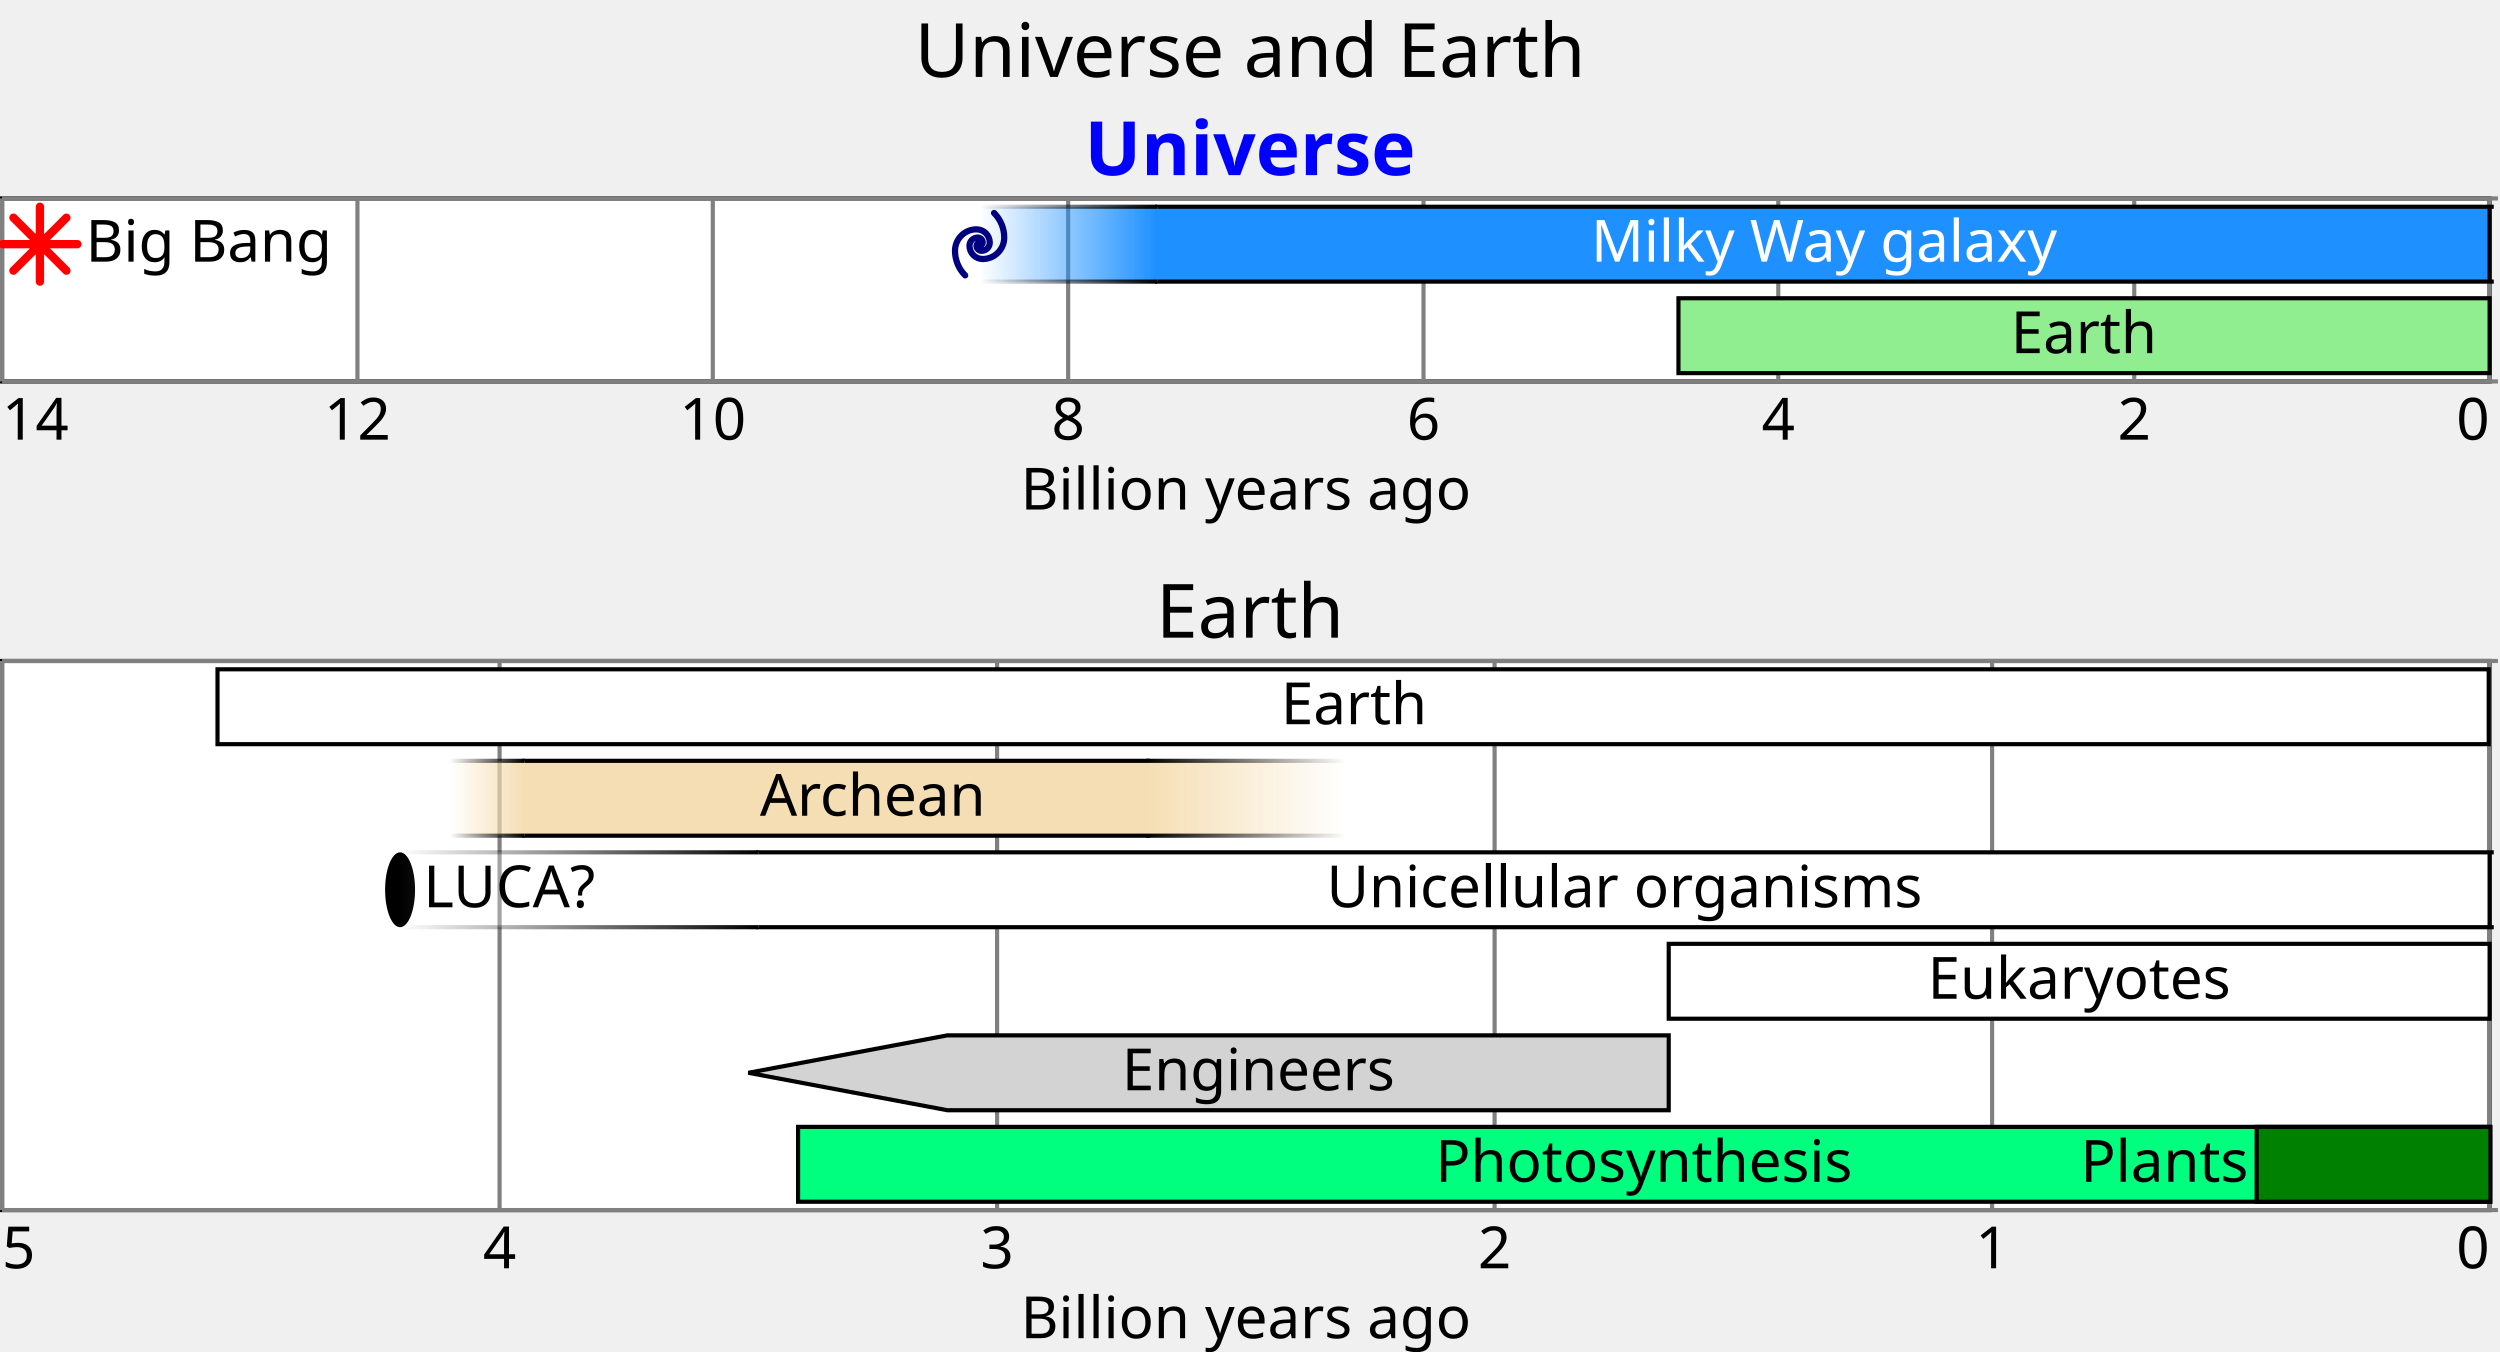
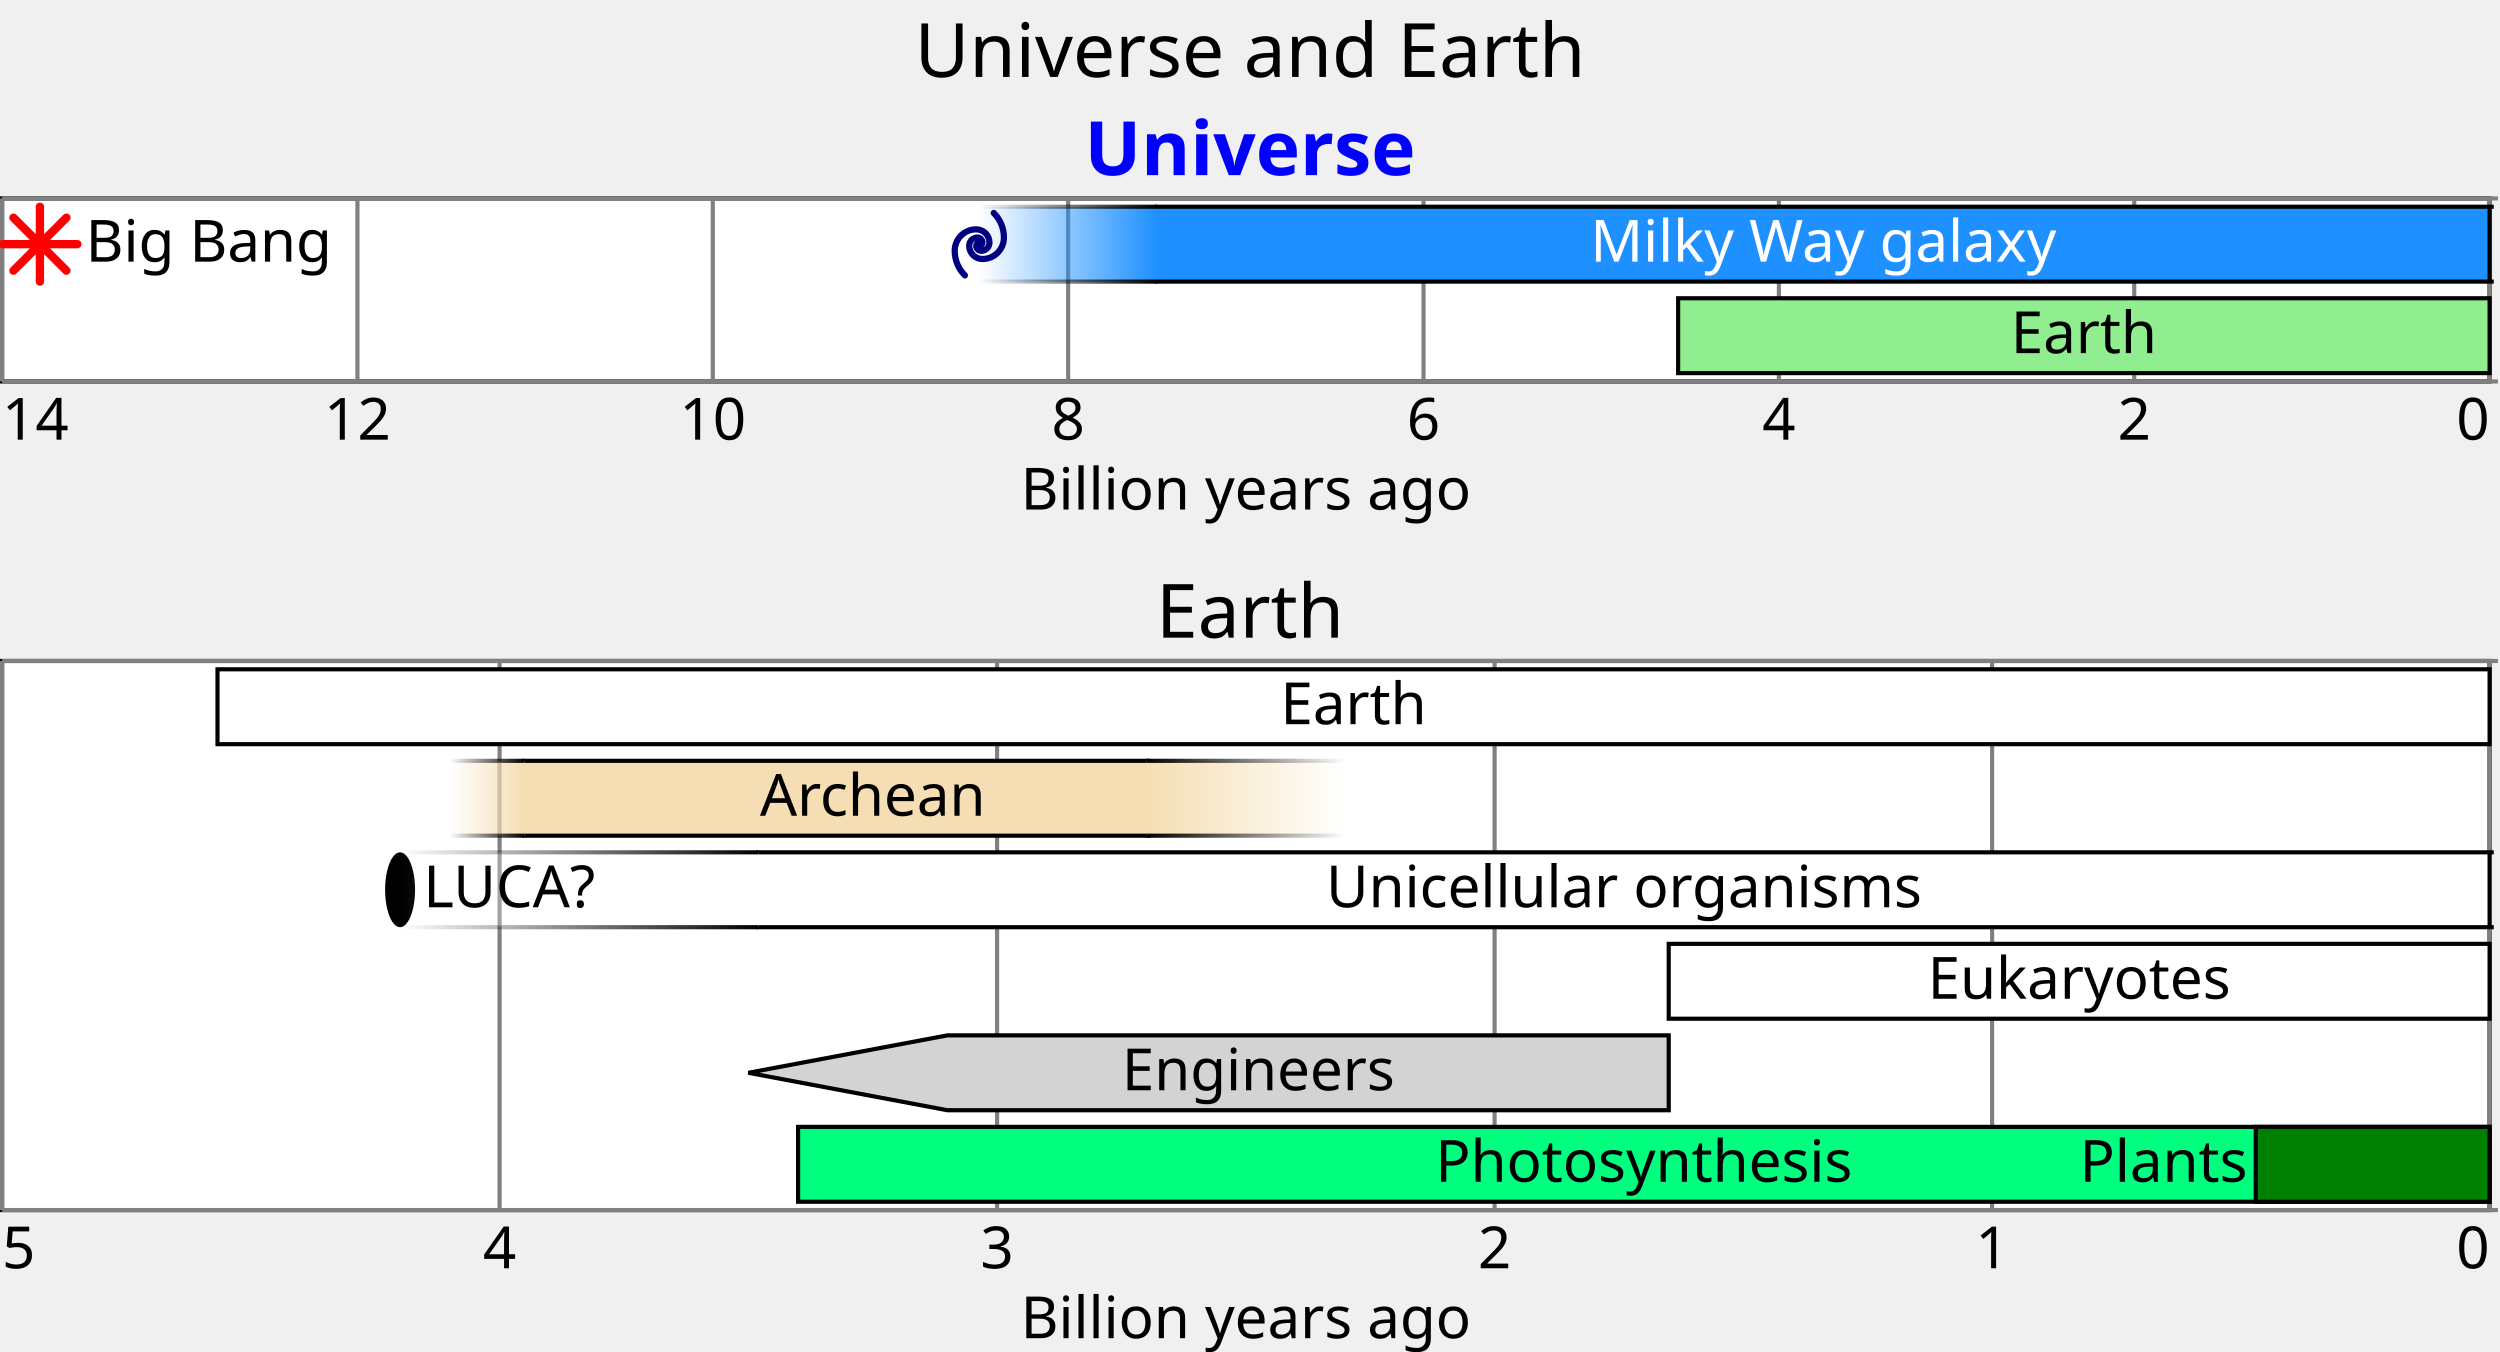
<svg xmlns="http://www.w3.org/2000/svg" width="601" height="325" viewBox="0 0 601 325" transform="translate(0.5, 0.5)">
  <g stroke="black" fill="white" font-family="sans-serif" font-size="14">
    <text x="300" y="18" stroke="none" fill="black" font-size="18" text-anchor="middle">Universe and Earth</text>
    <g transform="translate(0, 23.6)">
      <g stroke="black" fill="white" font-family="sans-serif" font-size="14">
        <text x="300" y="18" stroke="none" fill="blue" font-size="18" text-anchor="middle" font-weight="bold">Universe</text>
        <rect x="0" y="23.6" width="598" height="44" stroke="black" stroke-width="1" />
        <g>
-           <path d="M 0 23.6 V 67.6 M 85.429 23.6 V 67.6 M 170.857 23.6 V 67.6 M 256.286 23.6 V 67.6 M 341.714 23.6 V 67.6 M 427 23.6 V 67.6 M 512.571 23.6 V 67.6 M 598 23.6 V 67.6 M 0 23.6 H 600 M 0 67.6 H 600" stroke="gray" />
+           <path d="M 0 23.6 V 67.6 M 85.429 23.6 V 67.6 M 170.857 23.6 V 67.6 M 256.286 23.6 V 67.6 M 341.714 23.6 V 67.6 M 427.143 23.6 V 67.6 M 512.571 23.6 V 67.6 M 598 23.6 V 67.6 M 0 23.6 H 600 M 0 67.6 H 600" stroke="gray" />
          <g text-anchor="middle" stroke="none" fill="black">
            <text x="0" y="81.6" text-anchor="start">14</text>
            <text x="85.429" y="81.6">12</text>
            <text x="170.857" y="81.6">10</text>
            <text x="256.286" y="81.6">8</text>
            <text x="341.714" y="81.6">6</text>
-             <text x="427" y="81.6">4</text>
+             <text x="427.143" y="81.6">4</text>
            <text x="512.571" y="81.6">2</text>
            <text x="598" y="81.6" text-anchor="end">0</text>
            <text x="299" y="98.4">Billion years ago</text>
          </g>
        </g>
        <g>
          <path d="M 0.098 34.6 h 18 M 9.098 25.6 v 18 M 2.734 28.236 L 15.462 40.964 M 15.462 28.236 L 2.734 40.964" fill="none" stroke="red" stroke-width="2" stroke-linecap="round" />
-           <g>
+           <g href="https://en.wikipedia.org/wiki/Milky_Way">
            <rect x="277.143" y="25.6" width="321.357" height="18" stroke="none" fill="dodgerblue" />
            <path d="M 277.143 25.6 H 599 m 0 18 H 277.143" stroke="black" />
            <defs>
              <linearGradient id="id7">
                <stop offset="0" stop-color="dodgerblue" stop-opacity="0" />
                <stop offset="1" stop-color="dodgerblue" stop-opacity="1" />
              </linearGradient>
              <linearGradient id="id8">
                <stop offset="0" stop-color="black" stop-opacity="0" />
                <stop offset="1" stop-color="black" stop-opacity="1" />
              </linearGradient>
            </defs>
-             <rect x="235" y="25.6" width="42.714" height="18" stroke="none" fill="url(#id7)" />
-             <path d="M 235 25.6 H 277.643 m 0 18 H 235" stroke="url(#id8)" />
+             <rect x="234.929" y="25.6" width="42.714" height="18" stroke="none" fill="url(#id7)" />
+             <path d="M 234.929 25.6 H 277.643 m 0 18 H 234.929" stroke="url(#id8)" />
            <line x1="598" y1="25.6" x2="598" y2="43.6" stroke="black" />
          </g>
-           <path transform="translate(235, 34.6) scale(1.5) translate(-6,-6)" d="M8.316 1a5.553 5.553 0 0 1 1.629 3.94A3.443 3.443 0 0 1 6.5 8.378 2.127 2.127 0 0 1 4.375 6.25 1.315 1.315 0 0 1 5.69 4.936c.45 0 .813.365.812.813a.503.503 0 0 1-.147.355l-.71-.208a.502.502 0 0 0-.147.355c0 .449.363.813.812.813A1.315 1.315 0 0 0 7.625 5.75 2.127 2.127 0 0 0 5.5 3.622 3.443 3.443 0 0 0 2.055 7.06c0 1.538.622 2.93 1.629 3.939" fill="none" stroke="navy" stroke-width="1" stroke-linecap="round" />
+           <path transform="translate(234.929, 34.6) scale(1.5) translate(-6,-6)" d="M8.316 1a5.553 5.553 0 0 1 1.629 3.94A3.443 3.443 0 0 1 6.5 8.378 2.127 2.127 0 0 1 4.375 6.25 1.315 1.315 0 0 1 5.69 4.936c.45 0 .813.365.812.813a.503.503 0 0 1-.147.355l-.71-.208a.502.502 0 0 0-.147.355c0 .449.363.813.812.813A1.315 1.315 0 0 0 7.625 5.75 2.127 2.127 0 0 0 5.5 3.622 3.443 3.443 0 0 0 2.055 7.06c0 1.538.622 2.93 1.629 3.939" fill="none" stroke="navy" stroke-width="1" stroke-linecap="round" href="https://en.wikipedia.org/wiki/Milky_Way" />
          <g>
-             <rect x="403" y="47.6" width="195" height="18" fill="lightgreen" />
+             <rect x="402.924" y="47.6" width="195.076" height="18" fill="lightgreen" />
          </g>
        </g>
        <g text-anchor="middle" stroke="none" fill="black">
          <text x="20.098" y="38.8" text-anchor="start">Big Bang</text>
-           <text x="438" y="38.8" fill="white" text-anchor="middle">Milky Way galaxy</text>
+           <text x="437.821" y="38.8" fill="white" text-anchor="middle">Milky Way galaxy</text>
          <text x="500.462" y="60.8" fill="black" text-anchor="middle">Earth</text>
        </g>
      </g>
    </g>
    <g transform="translate(0, 134.8)">
      <g stroke="black" fill="white" font-family="sans-serif" font-size="14">
        <text x="300" y="18" stroke="none" fill="black" font-size="18" text-anchor="middle">Earth</text>
        <rect x="0" y="23.6" width="598" height="132" stroke="black" stroke-width="1" />
        <g>
          <path d="M 0 23.6 V 155.6 M 119.6 23.6 V 155.6 M 239.2 23.6 V 155.6 M 358.8 23.6 V 155.6 M 478.4 23.6 V 155.6 M 598 23.6 V 155.6 M 0 23.6 H 600 M 0 155.6 H 600" stroke="gray" />
          <g text-anchor="middle" stroke="none" fill="black">
            <text x="0" y="169.6" text-anchor="start">5</text>
            <text x="119.6" y="169.6">4</text>
            <text x="239.2" y="169.6">3</text>
            <text x="358.8" y="169.6">2</text>
            <text x="478.4" y="169.6">1</text>
            <text x="598" y="169.6" text-anchor="end">0</text>
            <text x="299" y="186.4">Billion years ago</text>
          </g>
        </g>
        <g>
          <g>
-             <rect x="51.787" y="25.6" width="546" height="18" fill="white" />
+             <rect x="51.787" y="25.6" width="546.213" height="18" fill="white" />
          </g>
          <g>
            <rect x="125.08" y="47.6" width="150.5" height="18" stroke="none" fill="wheat" />
-             <path d="M 125.08 47.6 H 276 m 0 18 H 125.08" stroke="black" />
+             <path d="M 125.08 47.6 H 276.08 m 0 18 H 125.08" stroke="black" />
            <defs>
              <linearGradient id="id9">
                <stop offset="0" stop-color="wheat" stop-opacity="0" />
                <stop offset="1" stop-color="wheat" stop-opacity="1" />
              </linearGradient>
              <linearGradient id="id10">
                <stop offset="0" stop-color="black" stop-opacity="0" />
                <stop offset="1" stop-color="black" stop-opacity="1" />
              </linearGradient>
            </defs>
            <rect x="107.64" y="47.6" width="17.94" height="18" stroke="none" fill="url(#id9)" />
            <path d="M 107.64 47.6 H 125.58 m 0 18 H 107.64" stroke="url(#id10)" />
            <defs>
              <linearGradient id="id11">
                <stop offset="0" stop-color="wheat" stop-opacity="1" />
                <stop offset="1" stop-color="wheat" stop-opacity="0" />
              </linearGradient>
              <linearGradient id="id12">
                <stop offset="0" stop-color="black" stop-opacity="1" />
                <stop offset="1" stop-color="black" stop-opacity="0" />
              </linearGradient>
            </defs>
-             <rect x="275" y="47.6" width="47.84" height="18" stroke="none" fill="url(#id11)" />
-             <path d="M 275 47.6 H 323 m 0 18 H 275" stroke="url(#id12)" />
+             <rect x="275.08" y="47.6" width="47.84" height="18" stroke="none" fill="url(#id11)" />
+             <path d="M 275.08 47.6 H 322.92 m 0 18 H 275.08" stroke="url(#id12)" />
          </g>
          <ellipse cx="95.68" cy="78.6" rx="3.6" ry="9" fill="black" stroke="none" />
          <g>
-             <rect x="181.292" y="69.6" width="417" height="18" stroke="none" fill="white" />
+             <rect x="181.292" y="69.6" width="417.208" height="18" stroke="none" fill="white" />
            <path d="M 181.292 69.6 H 599 m 0 18 H 181.292" stroke="black" />
            <defs>
              <linearGradient id="id13">
                <stop offset="0" stop-color="white" stop-opacity="0" />
                <stop offset="1" stop-color="white" stop-opacity="1" />
              </linearGradient>
              <linearGradient id="id14">
                <stop offset="0" stop-color="black" stop-opacity="0" />
                <stop offset="1" stop-color="black" stop-opacity="1" />
              </linearGradient>
            </defs>
            <rect x="95.68" y="69.6" width="86.112" height="18" stroke="none" fill="url(#id13)" />
            <path d="M 95.68 69.6 H 181.792 m 0 18 H 95.68" stroke="url(#id14)" />
            <line x1="598" y1="69.6" x2="598" y2="87.6" stroke="black" />
          </g>
          <g>
            <rect x="400.66" y="91.6" width="197.34" height="18" fill="white" />
          </g>
          <g>
            <path d="M 227.24 113.6 L 179.4 122.6 227.24 131.6 H 400.66 L 400.66 122.6 400.66 113.6 Z" fill="lightgray" />
          </g>
          <g>
            <rect x="191.36" y="135.6" width="406.64" height="18" fill="springgreen" />
          </g>
          <g>
-             <rect x="542" y="135.6" width="56.212" height="18" fill="green" />
+             <rect x="541.788" y="135.6" width="56.212" height="18" fill="green" />
          </g>
        </g>
        <g text-anchor="middle" stroke="none" fill="black">
-           <text x="325" y="38.8" fill="black" text-anchor="middle">Earth</text>
+           <text x="324.893" y="38.8" fill="black" text-anchor="middle">Earth</text>
          <text x="209.3" y="60.8" fill="black" text-anchor="middle">Archean</text>
          <text x="101.28" y="82.8" text-anchor="start">LUCA?</text>
-           <text x="390" y="82.8" fill="black" text-anchor="middle">Unicellular organisms</text>
+           <text x="389.896" y="82.8" fill="black" text-anchor="middle">Unicellular organisms</text>
          <text x="499.33" y="104.8" fill="black" text-anchor="middle">Eukaryotes</text>
          <text x="302" y="126.8" fill="black" text-anchor="middle">Engineers</text>
          <text x="394.68" y="148.8" fill="black" text-anchor="middle">Photosynthesis</text>
-           <text x="540" y="148.8" fill="black" text-anchor="end">Plants</text>
+           <text x="539.788" y="148.8" fill="black" text-anchor="end">Plants</text>
        </g>
      </g>
    </g>
  </g>
</svg>
